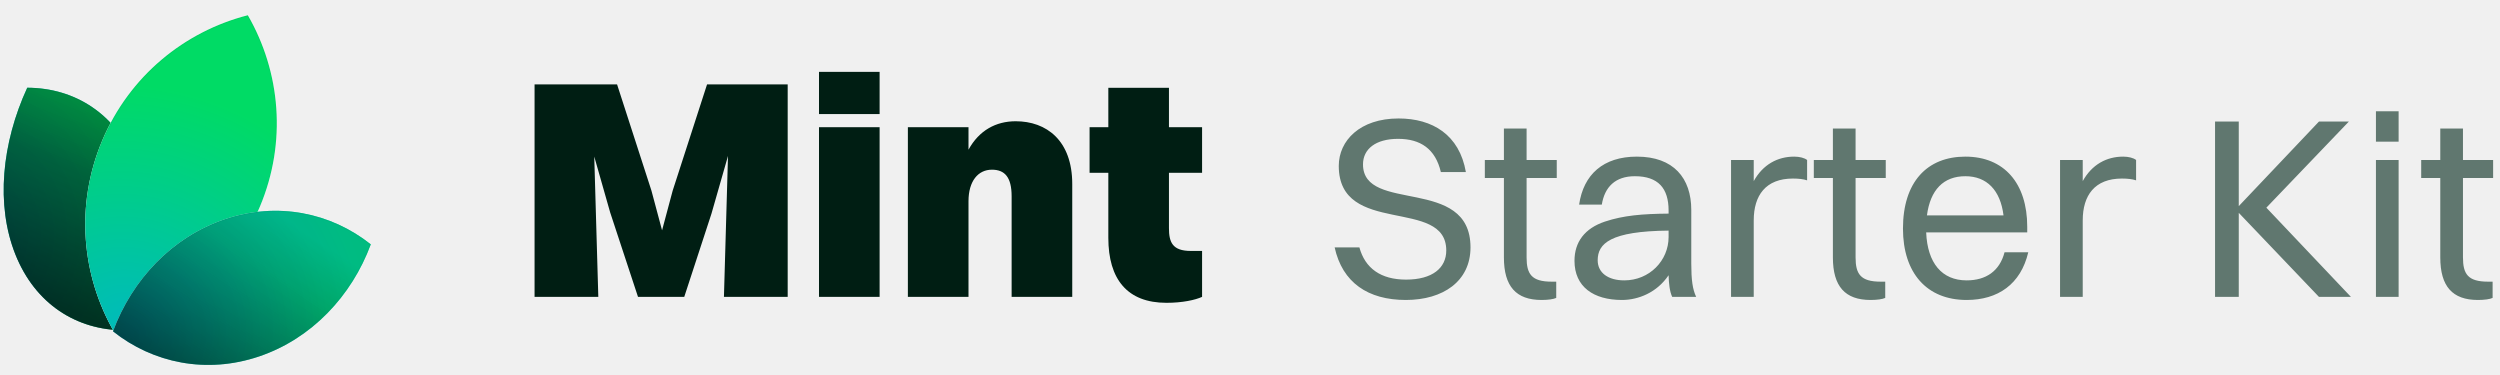
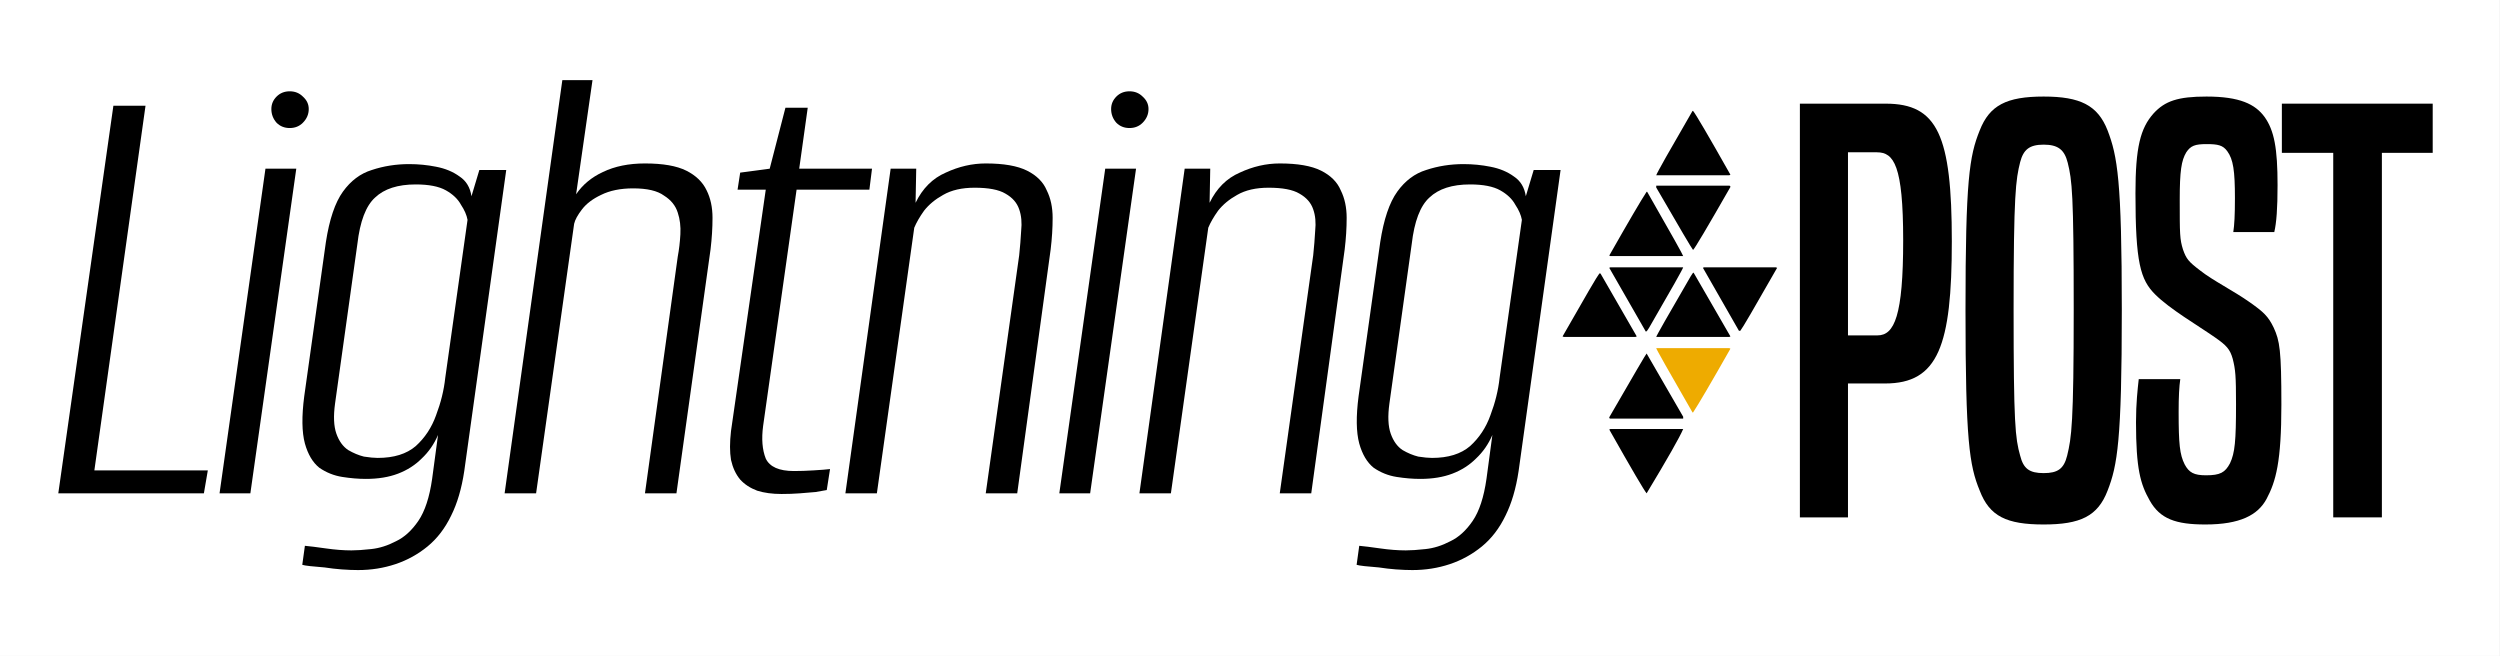
- <svg xmlns="http://www.w3.org/2000/svg" width="160" height="24" viewBox="0 0 160 24" fill="none">
-   <path d="M7.953 21.139C4.896 21.13 2.255 19.458 0.987 16.29C-0.28 13.121 0.109 9.163 1.744 5.615C4.801 5.624 7.442 7.296 8.71 10.465C9.977 13.633 9.588 17.591 7.953 21.139Z" fill="white" />
-   <path d="M7.953 21.139C4.896 21.13 2.255 19.458 0.987 16.29C-0.28 13.121 0.109 9.163 1.744 5.615C4.801 5.624 7.442 7.296 8.71 10.465C9.977 13.633 9.588 17.591 7.953 21.139Z" fill="url(#paint0_radial_115_86)" />
-   <path d="M7.953 21.139C4.896 21.13 2.255 19.458 0.987 16.29C-0.28 13.121 0.109 9.163 1.744 5.615C4.801 5.624 7.442 7.296 8.71 10.465C9.977 13.633 9.588 17.591 7.953 21.139Z" fill="black" fill-opacity="0.5" style="mix-blend-mode:hard-light" />
-   <path d="M7.953 21.139C4.896 21.13 2.255 19.458 0.987 16.29C-0.28 13.121 0.109 9.163 1.744 5.615C4.801 5.624 7.442 7.296 8.71 10.465C9.977 13.633 9.588 17.591 7.953 21.139Z" fill="url(#paint1_linear_115_86)" fill-opacity="0.5" style="mix-blend-mode:hard-light" />
-   <path d="M7.935 21.111C4.897 21.096 2.274 19.431 1.013 16.279C-0.248 13.124 0.136 9.182 1.762 5.643C4.8 5.659 7.423 7.324 8.684 10.476C9.945 13.63 9.561 17.572 7.935 21.111Z" stroke="url(#paint2_linear_115_86)" stroke-opacity="0.05" stroke-width="0.056" />
-   <path d="M7.31 21.257C11.354 20.221 14.884 17.375 16.628 13.236C18.373 9.097 17.945 4.587 15.86 0.976C11.816 2.012 8.287 4.858 6.542 8.998C4.797 13.137 5.225 17.646 7.31 21.257Z" fill="white" />
-   <path d="M7.31 21.257C11.354 20.221 14.884 17.375 16.628 13.236C18.373 9.097 17.945 4.587 15.86 0.976C11.816 2.012 8.287 4.858 6.542 8.998C4.797 13.137 5.225 17.646 7.31 21.257Z" fill="url(#paint3_radial_115_86)" />
-   <path d="M16.602 13.225C14.864 17.349 11.351 20.187 7.324 21.225C5.253 17.624 4.829 13.132 6.568 9.009C8.306 4.885 11.819 2.047 15.846 1.009C17.918 4.61 18.341 9.101 16.602 13.225Z" stroke="url(#paint4_linear_115_86)" stroke-opacity="0.05" stroke-width="0.056" />
-   <path d="M7.234 21.207C9.789 23.237 13.21 23.951 16.577 22.814C19.944 21.677 22.506 18.945 23.73 15.638C21.175 13.608 17.754 12.894 14.387 14.031C11.02 15.168 8.458 17.901 7.234 21.207Z" fill="white" />
-   <path d="M7.234 21.207C9.789 23.237 13.21 23.951 16.577 22.814C19.944 21.677 22.506 18.945 23.73 15.638C21.175 13.608 17.754 12.894 14.387 14.031C11.02 15.168 8.458 17.901 7.234 21.207Z" fill="url(#paint5_radial_115_86)" />
-   <path d="M7.234 21.207C9.789 23.237 13.21 23.951 16.577 22.814C19.944 21.677 22.506 18.945 23.73 15.638C21.175 13.608 17.754 12.894 14.387 14.031C11.02 15.168 8.458 17.901 7.234 21.207Z" fill="black" fill-opacity="0.2" style="mix-blend-mode:hard-light" />
-   <path d="M7.234 21.207C9.789 23.237 13.21 23.951 16.577 22.814C19.944 21.677 22.506 18.945 23.73 15.638C21.175 13.608 17.754 12.894 14.387 14.031C11.02 15.168 8.458 17.901 7.234 21.207Z" fill="url(#paint6_linear_115_86)" fill-opacity="0.5" style="mix-blend-mode:hard-light" />
-   <path d="M16.568 22.787C13.218 23.918 9.814 23.212 7.267 21.198C8.492 17.907 11.044 15.189 14.396 14.058C17.747 12.927 21.15 13.633 23.697 15.648C22.472 18.938 19.92 21.656 16.568 22.787Z" stroke="url(#paint7_linear_115_86)" stroke-opacity="0.05" stroke-width="0.056" />
-   <path d="M34.212 19V5.4H39.492L41.692 12.2L42.372 14.74L43.052 12.2L45.252 5.4H50.412V19H46.332L46.592 9.98L45.532 13.68L43.792 19H40.832L39.052 13.6L38.032 10.02L38.292 19H34.212ZM52.416 7.3V4.6H56.295V7.3H52.416ZM52.416 19V8.14H56.295V19H52.416ZM58.104 19V8.14H61.984V9.58C62.664 8.34 63.744 7.76 65.004 7.76C66.964 7.76 68.624 8.98 68.624 11.78V19H64.744V12.56C64.744 11.34 64.304 10.86 63.484 10.86C62.604 10.86 61.984 11.58 61.984 12.88V19H58.104ZM70.933 15.22V11.06H69.733V8.14H70.933V5.62H74.813V8.14H76.933V11.06H74.813V14.6C74.813 15.5 75.033 16.06 76.213 16.06H76.933V19C76.493 19.2 75.673 19.38 74.653 19.38C72.153 19.38 70.933 17.88 70.933 15.22Z" fill="#001E13" />
-   <path d="M87.232 10.519C87.232 13.687 94.112 11.229 94.112 15.832C94.112 17.994 92.364 19.198 89.971 19.198C87.562 19.198 85.912 18.093 85.417 15.832H87.001C87.364 17.169 88.371 17.895 89.987 17.895C91.671 17.895 92.561 17.152 92.561 16.03C92.561 12.598 85.681 15.155 85.681 10.618C85.681 9.001 87.034 7.582 89.509 7.582C91.671 7.582 93.403 8.621 93.816 11.014H92.215C91.868 9.529 90.912 8.886 89.476 8.886C88.057 8.886 87.232 9.529 87.232 10.519ZM96.25 16.476V11.393H95.029V10.239H96.25V8.226H97.702V10.239H99.632V11.393H97.702V16.476C97.702 17.532 98.015 18.026 99.302 18.026H99.599V19.066C99.434 19.148 99.071 19.198 98.659 19.198C97.025 19.198 96.25 18.323 96.25 16.476ZM102.516 13.093H101.064C101.345 11.162 102.615 10.024 104.76 10.024C107.103 10.024 108.242 11.393 108.242 13.44V16.888C108.242 17.895 108.324 18.521 108.555 19H107.021C106.856 18.654 106.806 18.142 106.79 17.614C106.047 18.72 104.859 19.198 103.803 19.198C101.988 19.198 100.767 18.357 100.767 16.69C100.767 15.486 101.427 14.611 102.714 14.182C103.902 13.786 105.107 13.687 106.79 13.671V13.473C106.79 12.053 106.13 11.278 104.628 11.278C103.374 11.278 102.698 11.971 102.516 13.093ZM102.252 16.657C102.252 17.465 102.929 17.944 103.952 17.944C105.569 17.944 106.79 16.674 106.79 15.172V14.759C103.061 14.793 102.252 15.585 102.252 16.657ZM110.787 19V10.239H112.239V11.591C112.833 10.519 113.774 10.024 114.83 10.024C115.176 10.024 115.49 10.107 115.655 10.239V11.542C115.407 11.46 115.094 11.427 114.747 11.427C112.998 11.427 112.239 12.515 112.239 14.1V19H110.787ZM117.305 16.476V11.393H116.084V10.239H117.305V8.226H118.757V10.239H120.688V11.393H118.757V16.476C118.757 17.532 119.071 18.026 120.358 18.026H120.655V19.066C120.49 19.148 120.127 19.198 119.714 19.198C118.081 19.198 117.305 18.323 117.305 16.476ZM129.809 16.145C129.33 18.192 127.862 19.198 125.865 19.198C123.324 19.198 121.79 17.482 121.79 14.627C121.79 11.658 123.324 10.024 125.783 10.024C128.258 10.024 129.743 11.723 129.743 14.512V14.875H123.275C123.357 16.838 124.281 17.944 125.865 17.944C127.103 17.944 127.977 17.35 128.291 16.145H129.809ZM125.783 11.278C124.38 11.278 123.539 12.152 123.324 13.786H128.225C128.027 12.169 127.152 11.278 125.783 11.278ZM131.843 19V10.239H133.295V11.591C133.889 10.519 134.829 10.024 135.885 10.024C136.232 10.024 136.545 10.107 136.71 10.239V11.542C136.463 11.46 136.149 11.427 135.803 11.427C134.054 11.427 133.295 12.515 133.295 14.1V19H131.843ZM141.763 19V7.78H143.281V13.192L148.413 7.78H150.327L145.047 13.291L150.459 19H148.413L143.281 13.621V19H141.763ZM152.06 9.067V7.12H153.512V9.067H152.06ZM152.06 19V10.239H153.512V19H152.06ZM156.178 16.476V11.393H154.957V10.239H156.178V8.226H157.63V10.239H159.56V11.393H157.63V16.476C157.63 17.532 157.943 18.026 159.23 18.026H159.527V19.066C159.362 19.148 158.999 19.198 158.587 19.198C156.953 19.198 156.178 18.323 156.178 16.476Z" fill="#002719" fill-opacity="0.6" />
-   <defs>
-     <radialGradient id="paint0_radial_115_86" cx="0" cy="0" r="1" gradientUnits="userSpaceOnUse" gradientTransform="translate(-3.00503 15.023) rotate(-10.029) scale(17.9572 17.784)">
-       <stop stop-color="#00B0BB" />
-       <stop offset="1" stop-color="#00DB65" />
-     </radialGradient>
-     <linearGradient id="paint1_linear_115_86" x1="7.39" y1="4.813" x2="1.63" y2="18.689" gradientUnits="userSpaceOnUse">
-       <stop stop-color="#18E299" />
-       <stop offset="1" />
-     </linearGradient>
-     <linearGradient id="paint2_linear_115_86" x1="7.948" y1="8.016" x2="1.761" y2="18.746" gradientUnits="userSpaceOnUse">
-       <stop />
-       <stop offset="1" stop-opacity="0" />
-     </linearGradient>
-     <radialGradient id="paint3_radial_115_86" cx="0" cy="0" r="1" gradientUnits="userSpaceOnUse" gradientTransform="translate(8.11404 20.8822) rotate(-75.7542) scale(21.6246 23.7772)">
-       <stop stop-color="#00BBBB" />
-       <stop offset="0.713" stop-color="#00DB65" />
-     </radialGradient>
-     <linearGradient id="paint4_linear_115_86" x1="7.602" y1="5.871" x2="15.556" y2="16.372" gradientUnits="userSpaceOnUse">
-       <stop />
-       <stop offset="1" stop-opacity="0" />
-     </linearGradient>
-     <radialGradient id="paint5_radial_115_86" cx="0" cy="0" r="1" gradientUnits="userSpaceOnUse" gradientTransform="translate(7.84537 21.5181) rotate(-20.3525) scale(18.5603 17.32)">
-       <stop stop-color="#00B0BB" />
-       <stop offset="1" stop-color="#00DB65" />
-     </radialGradient>
-     <linearGradient id="paint6_linear_115_86" x1="16.808" y1="13.007" x2="10.041" y2="22.994" gradientUnits="userSpaceOnUse">
-       <stop stop-color="#00B1BC" />
-       <stop offset="1" />
-     </linearGradient>
-     <linearGradient id="paint7_linear_115_86" x1="16.808" y1="13.007" x2="14.169" y2="23.841" gradientUnits="userSpaceOnUse">
-       <stop />
-       <stop offset="1" stop-opacity="0" />
-     </linearGradient>
-   </defs>
+ <svg xmlns="http://www.w3.org/2000/svg" width="892" height="234" viewBox="0 0 892 234" fill="none">
+   <rect width="891.8" height="234" fill="white" />
+   <path d="M20.8 176.02L40.456 37.726H51.922L33.67 167.83H74.152L72.748 176.02H20.8Z" fill="black" />
+   <path d="M78.335 176.02L94.715 60.19H105.713L89.333 176.02H78.335ZM103.373 45.682C101.501 45.682 99.941 45.058 98.693 43.81C97.445 42.406 96.821 40.768 96.821 38.896C96.821 37.18 97.445 35.698 98.693 34.45C99.941 33.202 101.501 32.578 103.373 32.578C105.245 32.578 106.805 33.202 108.053 34.45C109.457 35.698 110.159 37.18 110.159 38.896C110.159 40.768 109.457 42.406 108.053 43.81C106.805 45.058 105.245 45.682 103.373 45.682Z" fill="black" />
+   <path d="M127.74 203.398C126.024 203.398 124.074 203.32 121.89 203.164C119.862 203.008 117.834 202.774 115.806 202.462C113.778 202.306 112.062 202.15 110.658 201.994C109.254 201.838 108.318 201.682 107.85 201.526L108.786 194.74C110.502 194.896 112.998 195.208 116.274 195.676C119.55 196.144 122.592 196.378 125.4 196.378C127.272 196.378 129.612 196.222 132.42 195.91C135.384 195.598 138.348 194.662 141.312 193.102C144.276 191.698 146.928 189.28 149.268 185.848C151.608 182.416 153.246 177.424 154.182 170.872L156.288 155.194C154.884 158.47 152.934 161.278 150.438 163.618C148.098 165.958 145.29 167.752 142.014 169C138.738 170.248 134.916 170.872 130.548 170.872C127.896 170.872 125.088 170.638 122.124 170.17C119.16 169.702 116.43 168.61 113.934 166.894C111.594 165.022 109.878 162.136 108.786 158.236C107.694 154.18 107.616 148.564 108.552 141.388L116.274 86.398C117.522 78.286 119.55 72.28 122.358 68.38C125.166 64.48 128.598 61.906 132.654 60.658C136.866 59.254 141.312 58.552 145.992 58.552C149.268 58.552 152.466 58.864 155.586 59.488C158.862 60.112 161.67 61.282 164.01 62.998C166.35 64.558 167.754 66.898 168.222 70.018L171.03 60.658H180.624L165.648 168.064C164.712 174.304 163.152 179.608 160.968 183.976C158.784 188.5 155.976 192.166 152.544 194.974C149.112 197.782 145.29 199.888 141.078 201.292C136.866 202.696 132.42 203.398 127.74 203.398ZM134.76 163.384C140.532 163.384 145.056 161.98 148.332 159.172C151.608 156.208 154.026 152.542 155.586 148.174C157.302 143.65 158.394 139.204 158.862 134.836L166.818 78.442C166.506 76.726 165.726 74.932 164.478 73.06C163.386 71.032 161.592 69.316 159.096 67.912C156.6 66.508 153.012 65.806 148.332 65.806C141.936 65.806 137.1 67.366 133.824 70.486C130.548 73.45 128.442 78.988 127.506 87.1L119.55 143.962C118.926 148.486 119.082 152.074 120.018 154.726C120.954 157.378 122.358 159.328 124.23 160.576C126.102 161.668 127.974 162.448 129.846 162.916C131.874 163.228 133.512 163.384 134.76 163.384Z" fill="black" />
+   <path d="M180.048 176.02L200.64 28.6H211.404L205.554 69.316C207.894 65.884 211.092 63.232 215.148 61.36C219.36 59.332 224.352 58.318 230.124 58.318C236.52 58.318 241.434 59.176 244.866 60.892C248.298 62.608 250.716 64.948 252.12 67.912C253.524 70.72 254.226 73.996 254.226 77.74C254.226 81.328 253.992 85.072 253.524 88.972L241.356 176.02H230.124L241.824 91.546C242.292 89.05 242.604 86.398 242.76 83.59C242.916 80.782 242.604 78.208 241.824 75.868C241.044 73.372 239.406 71.344 236.91 69.784C234.57 68.068 230.904 67.21 225.912 67.21C221.388 67.21 217.566 67.99 214.446 69.55C211.482 70.954 209.22 72.67 207.66 74.698C206.1 76.726 205.164 78.442 204.852 79.846L191.28 176.02H180.048Z" fill="black" />
+   <path d="M278.84 176.254C275.564 176.254 272.678 175.864 270.182 175.084C267.686 174.148 265.658 172.822 264.098 171.106C262.538 169.234 261.446 166.894 260.822 164.086C260.354 161.278 260.354 157.846 260.822 153.79L273.224 67.678H263.162L264.098 61.594L274.628 60.19L280.244 38.428H288.2L285.158 60.19H311.132L310.196 67.678H284.222L272.288 151.918C271.664 156.598 271.976 160.498 273.224 163.618C274.628 166.582 277.982 168.064 283.286 168.064C285.47 168.064 287.81 167.986 290.306 167.83C292.958 167.674 294.908 167.518 296.156 167.362L294.986 174.85C294.05 175.006 292.724 175.24 291.008 175.552C289.448 175.708 287.576 175.864 285.392 176.02C283.364 176.176 281.18 176.254 278.84 176.254Z" fill="black" />
+   <path d="M301.637 176.02L317.783 60.19H326.909L326.675 72.358C329.171 67.21 332.759 63.622 337.439 61.594C342.119 59.41 346.877 58.318 351.713 58.318C358.109 58.318 363.023 59.176 366.455 60.892C369.887 62.608 372.227 64.948 373.475 67.912C374.879 70.72 375.581 73.996 375.581 77.74C375.581 81.328 375.347 85.072 374.879 88.972L362.945 176.02H351.713L363.647 91.078C363.959 88.114 364.193 85.228 364.349 82.42C364.661 79.456 364.427 76.882 363.647 74.698C362.867 72.358 361.229 70.486 358.733 69.082C356.393 67.678 352.727 66.976 347.735 66.976C343.211 66.976 339.467 67.834 336.503 69.55C333.695 71.11 331.433 72.982 329.717 75.166C328.157 77.35 326.987 79.378 326.207 81.25L312.869 176.02H301.637Z" fill="black" />
+   <path d="M377.964 176.02L394.344 60.19H405.342L388.962 176.02H377.964ZM403.002 45.682C401.13 45.682 399.57 45.058 398.322 43.81C397.074 42.406 396.45 40.768 396.45 38.896C396.45 37.18 397.074 35.698 398.322 34.45C399.57 33.202 401.13 32.578 403.002 32.578C404.874 32.578 406.434 33.202 407.682 34.45C409.086 35.698 409.788 37.18 409.788 38.896C409.788 40.768 409.086 42.406 407.682 43.81C406.434 45.058 404.874 45.682 403.002 45.682Z" fill="black" />
+   <path d="M406.544 176.02L422.689 60.19H431.816L431.581 72.358C434.077 67.21 437.665 63.622 442.345 61.594C447.025 59.41 451.783 58.318 456.619 58.318C463.015 58.318 467.929 59.176 471.361 60.892C474.793 62.608 477.133 64.948 478.381 67.912C479.785 70.72 480.488 73.996 480.488 77.74C480.488 81.328 480.254 85.072 479.786 88.972L467.852 176.02H456.619L468.553 91.078C468.865 88.114 469.1 85.228 469.255 82.42C469.567 79.456 469.333 76.882 468.553 74.698C467.773 72.358 466.135 70.486 463.639 69.082C461.299 67.678 457.633 66.976 452.642 66.976C448.118 66.976 444.373 67.834 441.409 69.55C438.601 71.11 436.339 72.982 434.623 75.166C433.063 77.35 431.894 79.378 431.114 81.25L417.775 176.02H406.544Z" fill="black" />
+   <path d="M503.931 203.398C502.215 203.398 500.265 203.32 498.081 203.164C496.053 203.008 494.025 202.774 491.997 202.462C489.969 202.306 488.253 202.15 486.849 201.994C485.445 201.838 484.509 201.682 484.041 201.526L484.977 194.74C486.693 194.896 489.189 195.208 492.465 195.676C495.741 196.144 498.783 196.378 501.591 196.378C503.463 196.378 505.803 196.222 508.611 195.91C511.575 195.598 514.539 194.662 517.503 193.102C520.467 191.698 523.119 189.28 525.459 185.848C527.799 182.416 529.437 177.424 530.373 170.872L532.479 155.194C531.075 158.47 529.125 161.278 526.629 163.618C524.289 165.958 521.481 167.752 518.205 169C514.929 170.248 511.107 170.872 506.739 170.872C504.087 170.872 501.279 170.638 498.315 170.17C495.351 169.702 492.621 168.61 490.125 166.894C487.785 165.022 486.069 162.136 484.977 158.236C483.885 154.18 483.807 148.564 484.743 141.388L492.465 86.398C493.713 78.286 495.741 72.28 498.549 68.38C501.357 64.48 504.789 61.906 508.845 60.658C513.057 59.254 517.503 58.552 522.183 58.552C525.459 58.552 528.657 58.864 531.777 59.488C535.053 60.112 537.861 61.282 540.201 62.998C542.541 64.558 543.945 66.898 544.413 70.018L547.221 60.658H556.815L541.839 168.064C540.903 174.304 539.343 179.608 537.159 183.976C534.975 188.5 532.167 192.166 528.735 194.974C525.303 197.782 521.481 199.888 517.269 201.292C513.057 202.696 508.611 203.398 503.931 203.398ZM510.951 163.384C516.723 163.384 521.247 161.98 524.523 159.172C527.799 156.208 530.217 152.542 531.777 148.174C533.493 143.65 534.585 139.204 535.053 134.836L543.009 78.442C542.697 76.726 541.917 74.932 540.669 73.06C539.577 71.032 537.783 69.316 535.287 67.912C532.791 66.508 529.203 65.806 524.523 65.806C518.127 65.806 513.291 67.366 510.015 70.486C506.739 73.45 504.633 78.988 503.697 87.1L495.741 143.962C495.117 148.486 495.273 152.074 496.209 154.726C497.145 157.378 498.549 159.328 500.421 160.576C502.293 161.668 504.165 162.448 506.037 162.916C508.065 163.228 509.703 163.384 510.951 163.384Z" fill="black" />
+   <path d="M659.36 184.6H642.2V36.985H672.815C691.34 36.985 696.41 48.295 696.41 86.125C696.41 123.37 691.535 136.825 672.62 136.825H659.36V184.6ZM659.36 119.665H669.89C675.935 119.665 679.055 112.645 679.055 85.735C679.055 59.02 675.74 54.34 669.695 54.34H659.36V119.665Z" fill="black" />
+   <path d="M706.361 175.045C702.656 166.075 701.291 157.105 701.291 110.695C701.291 64.285 702.656 55.705 706.361 46.54C709.871 37.57 715.916 34.45 729.176 34.45C742.241 34.45 748.481 37.57 751.991 46.54C755.501 55.705 757.061 64.285 757.061 110.695C757.061 157.105 755.501 166.075 751.991 175.045C748.481 184.21 742.241 187.135 729.176 187.135C715.916 187.135 709.871 184.21 706.361 175.045ZM737.561 162.565C739.121 156.13 739.901 151.255 739.901 110.305C739.901 69.16 739.316 64.285 737.756 58.045C736.586 53.365 734.246 51.61 729.176 51.61C724.106 51.61 721.961 53.365 720.791 57.85C719.231 64.09 718.451 69.16 718.451 110.305C718.451 151.255 719.036 156.325 720.791 162.565C721.961 167.245 724.106 168.805 729.176 168.805C734.246 168.805 736.391 167.245 737.561 162.565Z" fill="black" />
+   <path d="M763.103 135.265H777.923C777.533 137.995 777.338 141.505 777.338 146.965C777.338 158.47 777.728 162.175 779.483 165.685C781.043 168.61 782.798 169.585 787.088 169.585C792.158 169.585 793.913 168.61 795.668 165.295C797.423 161.59 797.813 157.3 797.813 144.235C797.813 134.095 797.618 131.95 796.643 128.05C795.668 124.54 794.303 123.175 790.403 120.445C783.968 115.96 774.218 110.305 768.953 105.04C763.688 99.775 761.933 93.73 761.933 68.965C761.933 52.585 763.688 45.76 768.368 40.495C772.463 36.01 777.143 34.45 787.283 34.45C799.178 34.45 804.638 37.18 807.953 41.665C811.463 46.54 812.633 52.975 812.633 66.04C812.633 74.425 812.243 79.495 811.463 82.81H796.838C797.228 80.275 797.423 76.765 797.423 70.72C797.423 60.97 796.838 56.875 794.693 53.95C793.133 51.805 791.378 51.415 787.283 51.415C783.188 51.415 781.628 52 780.068 54.34C778.313 57.265 777.728 60.97 777.728 71.305C777.728 83.395 777.728 85.345 778.898 89.05C780.068 92.365 780.848 93.34 784.943 96.46C789.623 100.165 796.838 103.675 802.883 107.965C807.563 111.28 809.318 112.84 811.268 116.935C813.413 121.615 813.998 124.93 813.998 144.43C813.998 164.71 812.048 171.73 808.733 177.97C805.613 183.82 799.178 187.135 786.893 187.135C776.363 187.135 770.708 185.185 767.003 178.555C763.688 172.705 762.128 167.245 762.128 150.67C762.128 143.845 762.713 138.775 763.103 135.265Z" fill="black" />
+   <path d="M849.854 184.6H832.499V54.535H814.169V36.985H867.989V54.535H849.854V184.6Z" fill="black" />
+   <path d="M607.986 95.373H633.599L634.075 95.564C626.014 109.719 621.634 117.209 620.936 118.034H620.46L607.606 95.564L607.986 95.373Z" fill="black" />
+   <path fill-rule="evenodd" clip-rule="evenodd" d="M604.083 39.577C604.971 40.593 609.415 48.178 617.413 62.334L617.032 62.524H590.943C591.324 61.445 595.64 53.796 603.892 39.577H604.083ZM590.943 66.237H617.032C617.286 66.301 617.413 66.46 617.413 66.713C609.097 81.249 604.654 88.74 604.083 89.184C603.702 88.803 599.322 81.376 590.943 66.904V66.237ZM587.515 68.427H587.706C596.275 83.408 600.56 91.057 600.56 91.374H574.566L574.185 91.184C581.104 78.996 585.547 71.411 587.515 68.427ZM574.566 95.373H600.56C600.56 95.754 596.497 102.958 588.372 116.987C587.864 117.875 587.483 118.32 587.23 118.32L574.185 95.564L574.566 95.373ZM604.273 97.277L617.413 120.034L617.032 120.224H590.943C590.943 119.907 595.037 112.702 603.226 98.61C603.733 97.722 604.083 97.277 604.273 97.277ZM570.662 97.563H571.043L583.992 120.034L583.516 120.224H557.999L557.523 120.034C565.584 105.878 569.964 98.388 570.662 97.563ZM587.515 126.127L600.56 148.693V149.36H574.566C574.312 149.36 574.185 149.201 574.185 148.884C582.945 133.713 587.388 126.127 587.515 126.127ZM574.566 153.073H600.56C599.29 156.057 594.942 163.706 587.515 176.02C586.627 175.004 582.183 167.419 574.185 153.264L574.566 153.073Z" fill="black" />
+   <path d="M590.943 124.223H617.032L617.413 124.414C610.494 136.601 606.05 144.187 604.083 147.17H603.892C595.259 132.189 590.943 124.541 590.943 124.223Z" fill="#EEAB00" />
</svg>
